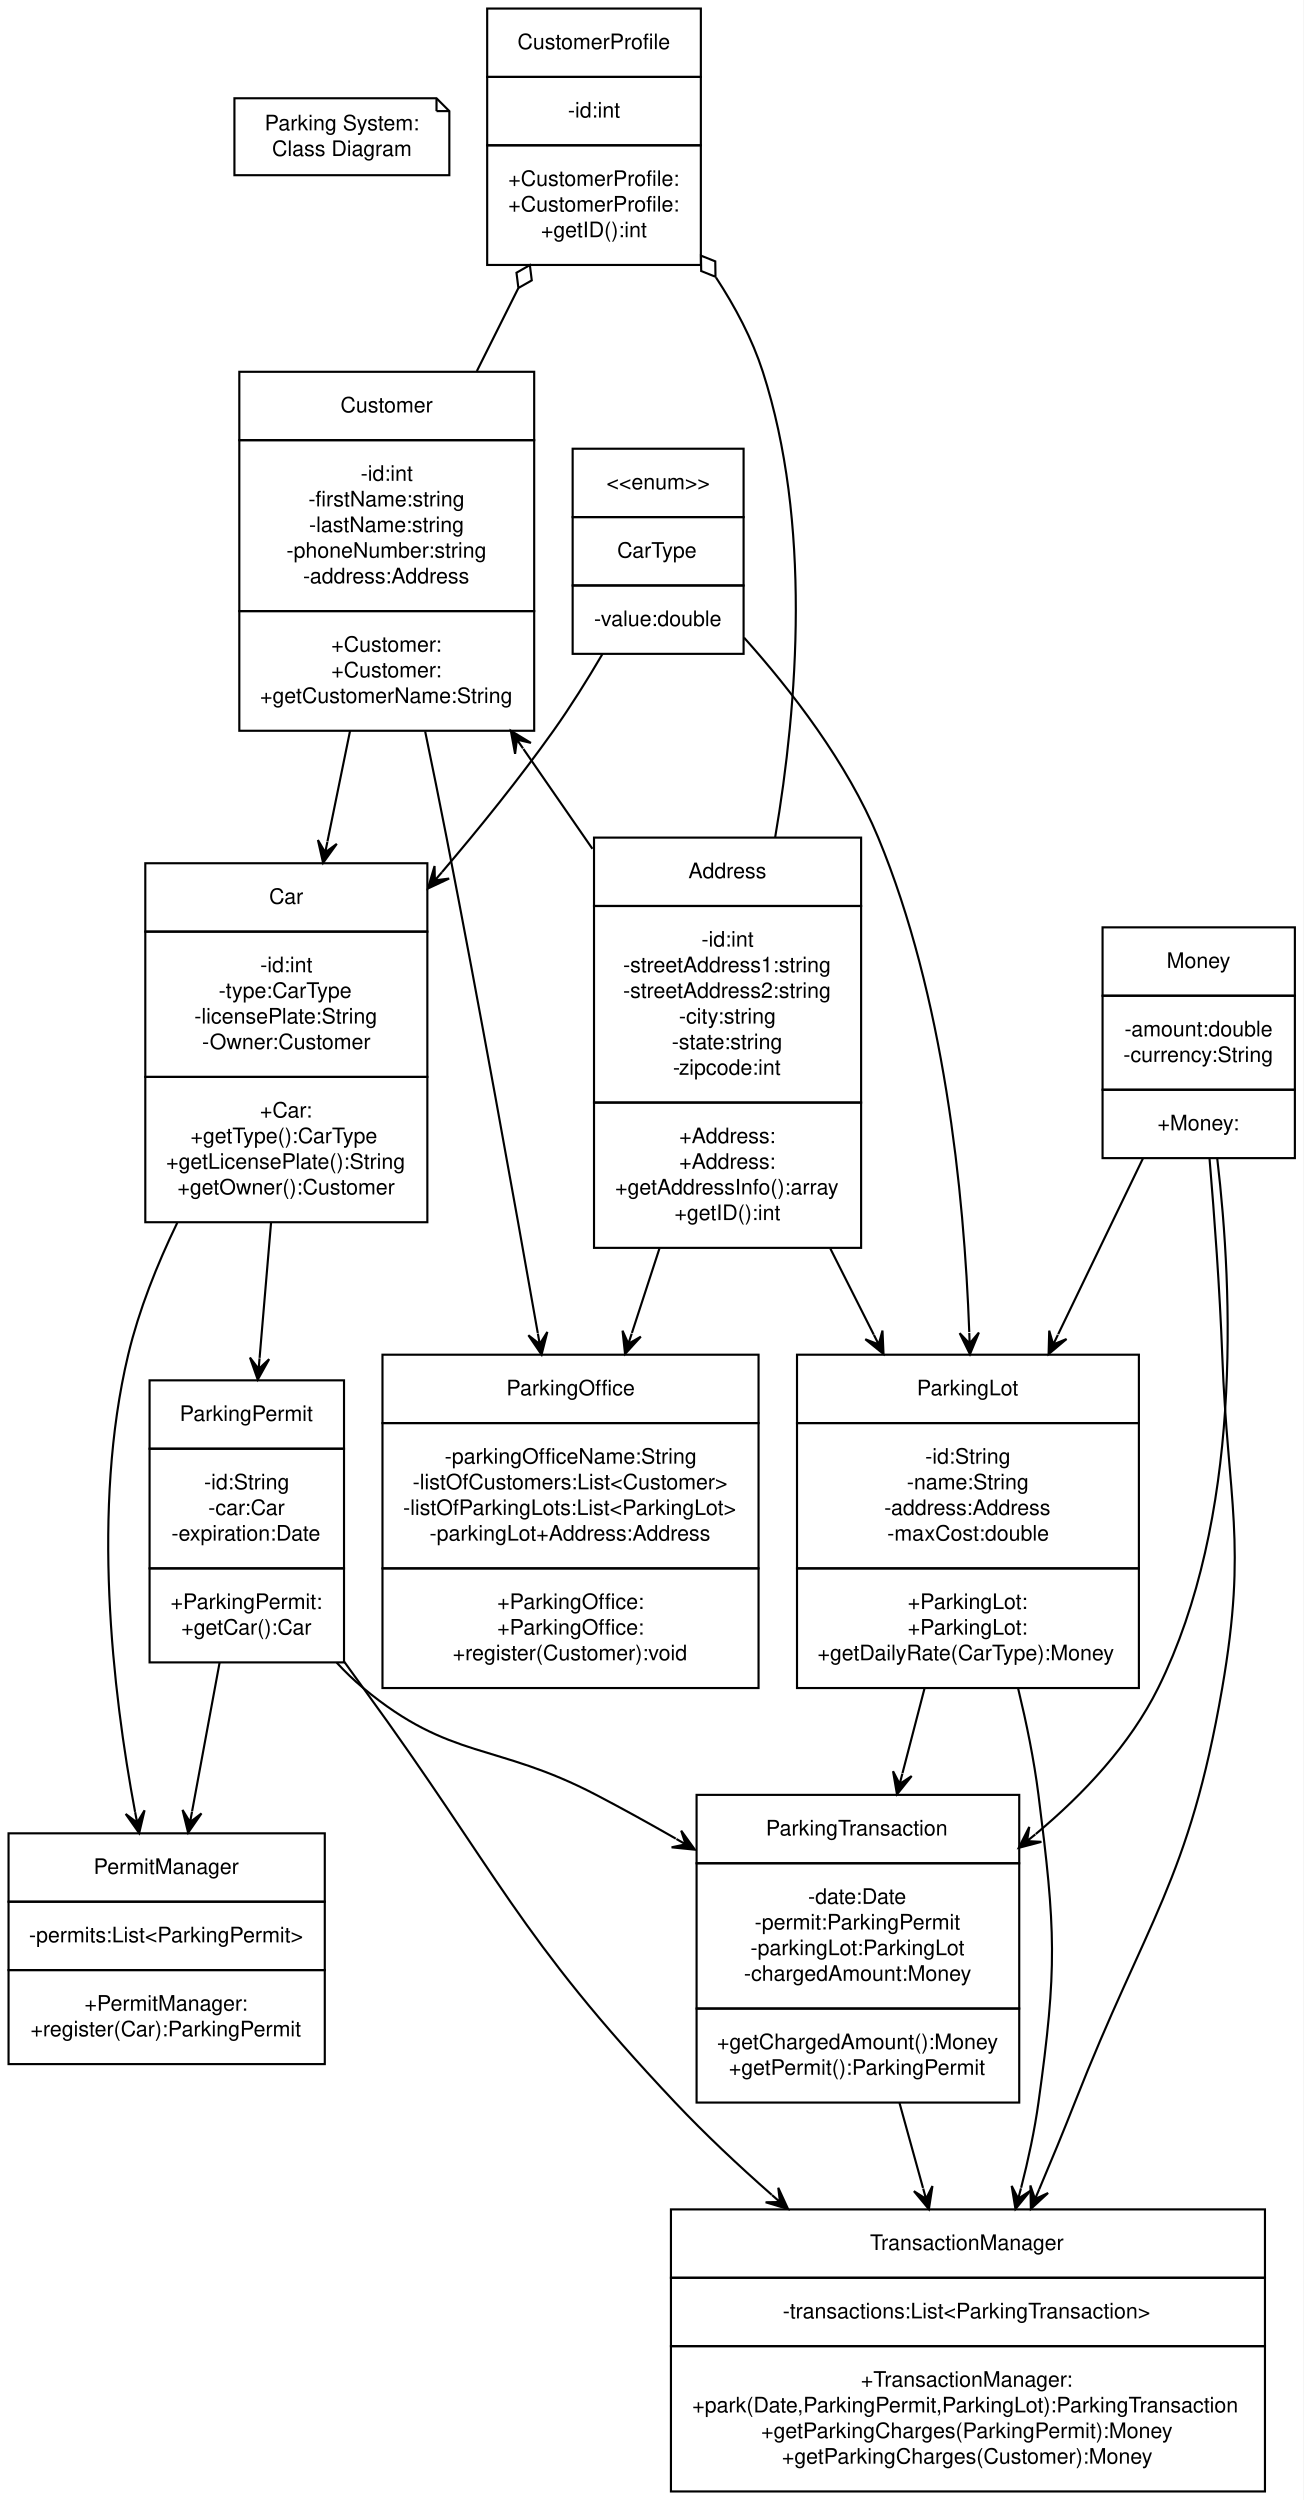
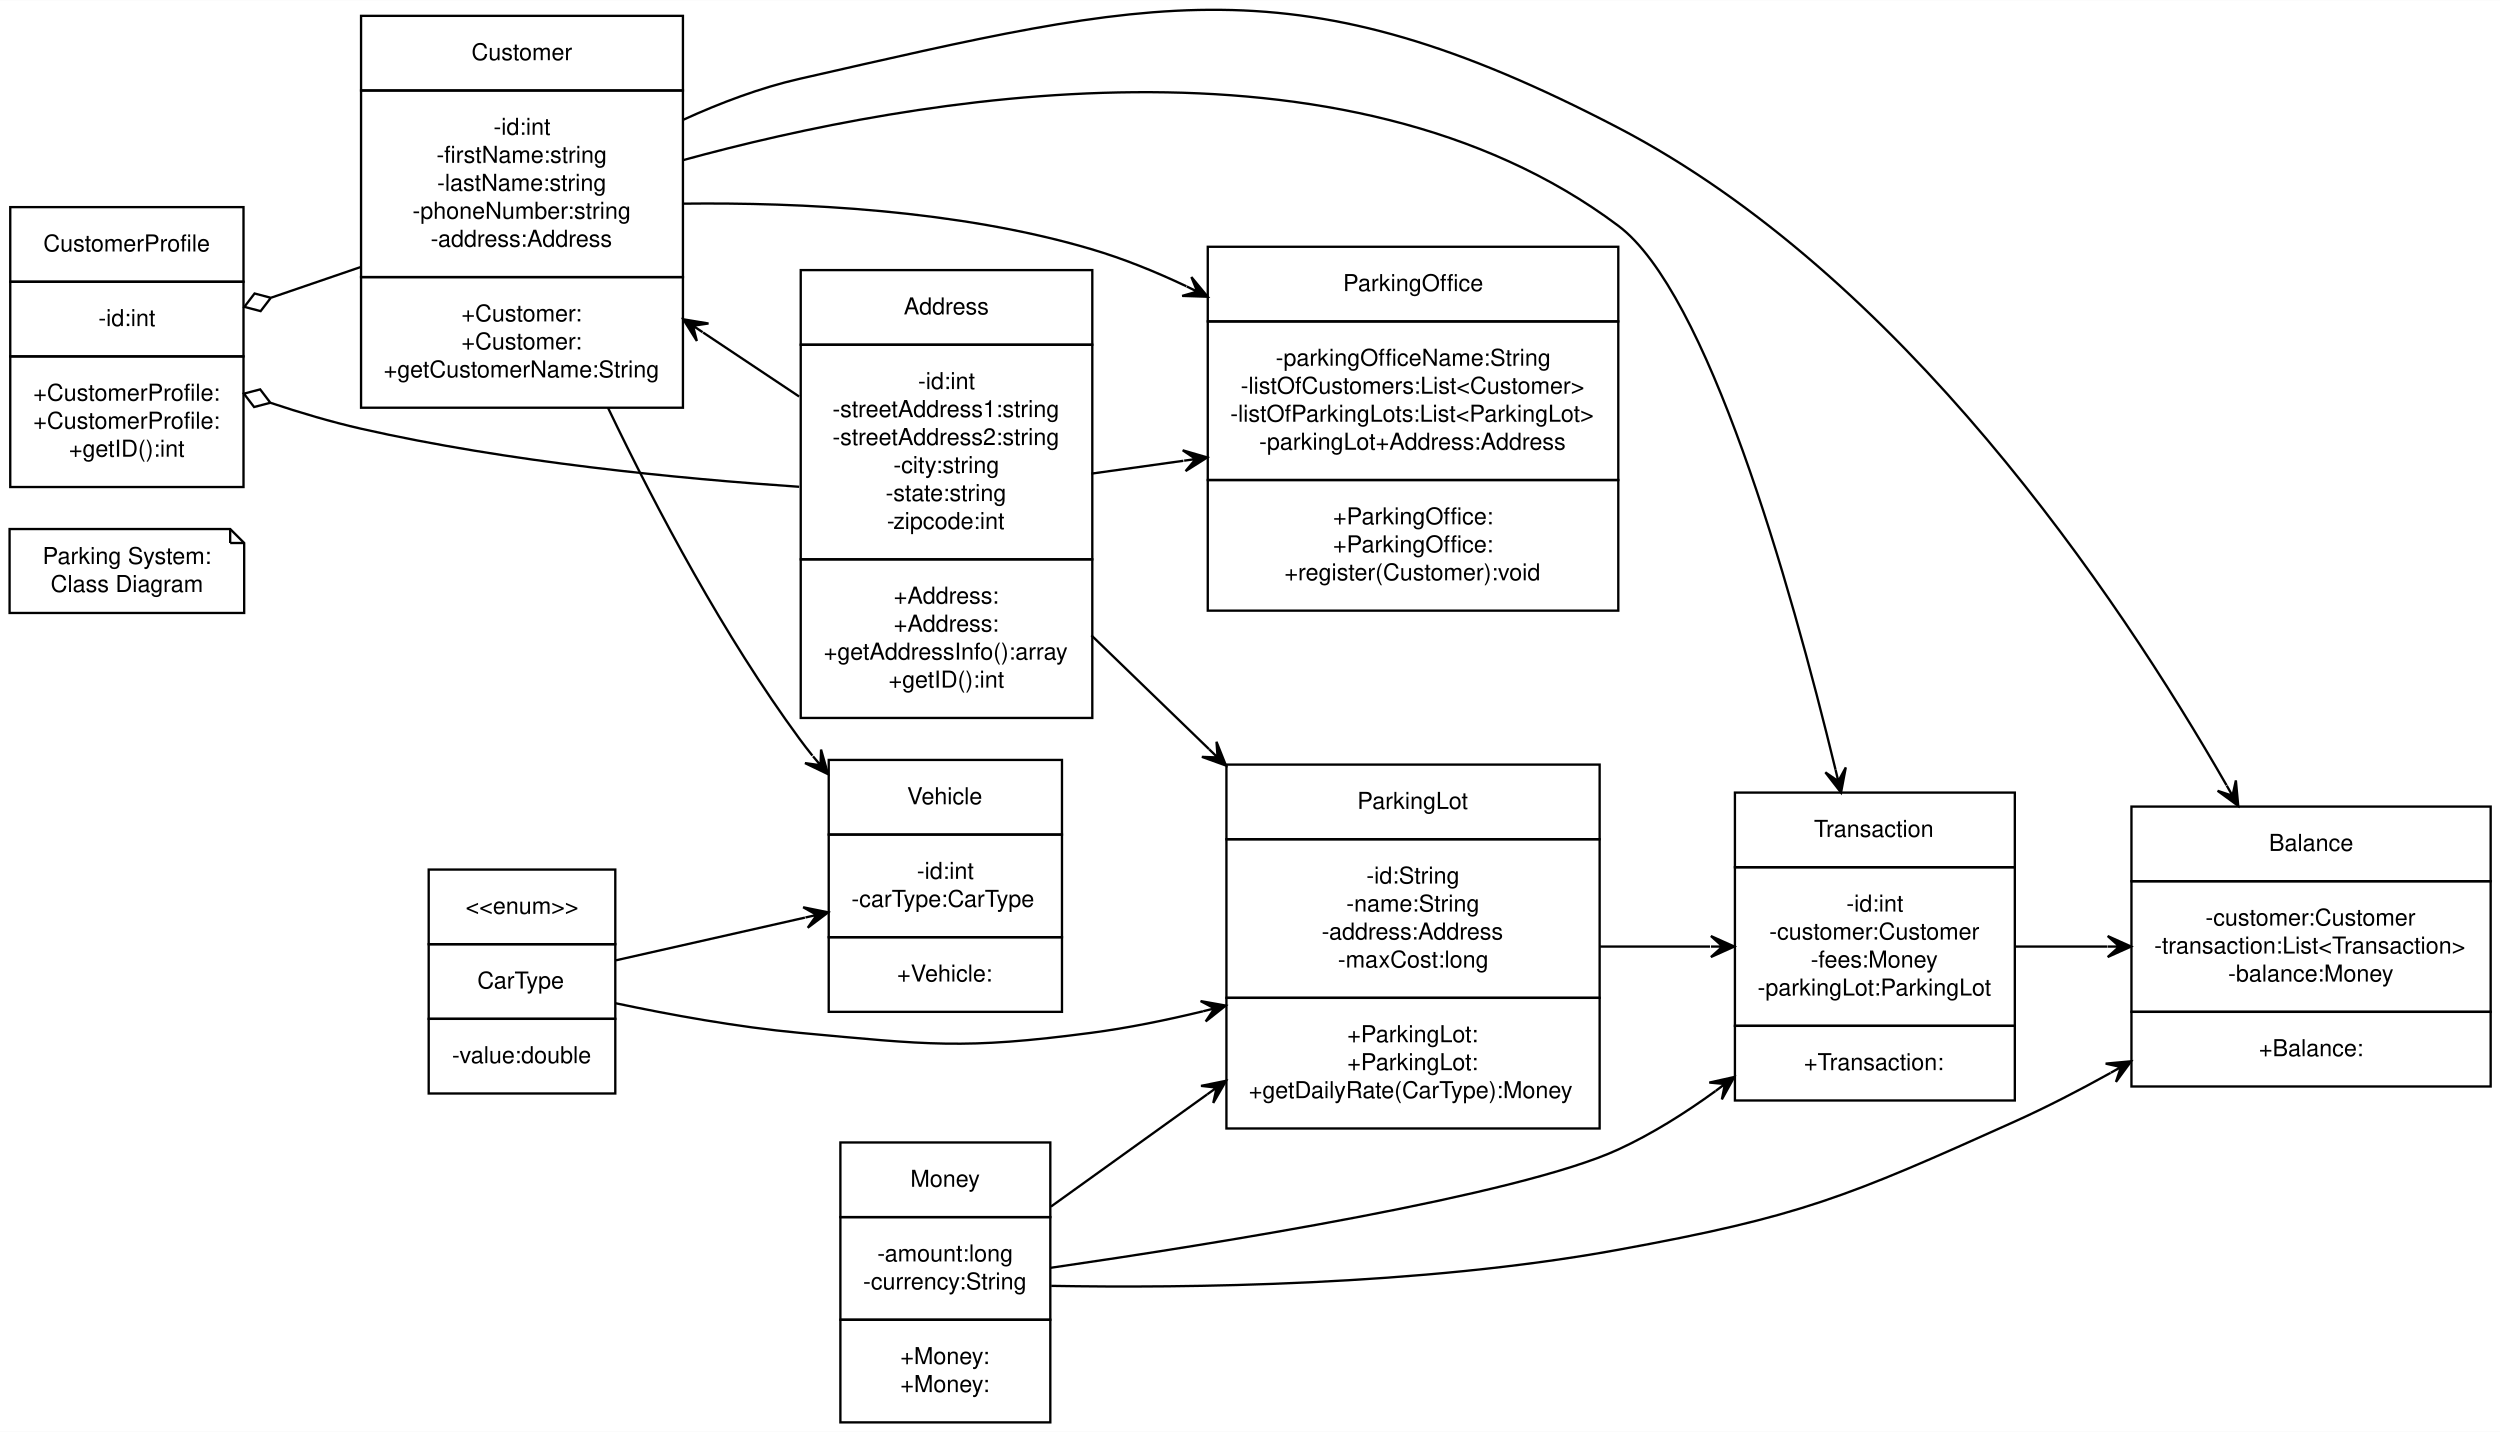
- <svg xmlns="http://www.w3.org/2000/svg" width="610pt" height="1170pt" viewBox="0.00 0.00 610.00 1170.00">
-   <g id="graph0" class="graph" transform="scale(1 1) rotate(0) translate(4 1166)">
-     <polygon fill="#ffffff" stroke="transparent" points="-4,4 -4,-1166 606,-1166 606,4 -4,4" />
+ <svg xmlns="http://www.w3.org/2000/svg" width="1072pt" height="614pt" viewBox="0.00 0.00 1071.79 613.71">
+   <g id="graph0" class="graph" transform="scale(1 1) rotate(0) translate(4 609.7106)">
+     <polygon fill="#ffffff" stroke="transparent" points="-4,4 -4,-609.711 1067.788,-609.711 1067.788,4 -4,4" />
    <g id="node1" class="node">
-       <polygon fill="none" stroke="#000000" points="200.288,-1120 105.712,-1120 105.712,-1084 206.288,-1084 206.288,-1114 200.288,-1120" />
-       <polyline fill="none" stroke="#000000" points="200.288,-1120 200.288,-1114 " />
-       <polyline fill="none" stroke="#000000" points="206.288,-1114 200.288,-1114 " />
-       <text text-anchor="middle" x="156" y="-1105" font-family="Helvetica,sans-Serif" font-size="10.00" fill="#000000">Parking System:</text>
-       <text text-anchor="middle" x="156" y="-1093" font-family="Helvetica,sans-Serif" font-size="10.00" fill="#000000">Class Diagram</text>
+       <polygon fill="none" stroke="#000000" points="94.682,-383 .106,-383 .106,-347 100.682,-347 100.682,-377 94.682,-383" />
+       <polyline fill="none" stroke="#000000" points="94.682,-383 94.682,-377 " />
+       <polyline fill="none" stroke="#000000" points="100.682,-377 94.682,-377 " />
+       <text text-anchor="middle" x="50.394" y="-368" font-family="Helvetica,sans-Serif" font-size="10.00" fill="#000000">Parking System:</text>
+       <text text-anchor="middle" x="50.394" y="-356" font-family="Helvetica,sans-Serif" font-size="10.00" fill="#000000">Class Diagram</text>
    </g>
    <g id="node2" class="node">
-       <polygon fill="none" stroke="#000000" points="224,-1130 224,-1162 324,-1162 324,-1130 224,-1130" />
-       <text text-anchor="start" x="238.167" y="-1143" font-family="Helvetica,sans-Serif" font-size="10.00" fill="#000000">CustomerProfile</text>
-       <polygon fill="none" stroke="#000000" points="224,-1098 224,-1130 324,-1130 324,-1098 224,-1098" />
-       <text text-anchor="start" x="261.779" y="-1111" font-family="Helvetica,sans-Serif" font-size="10.00" fill="#000000">-id:int</text>
-       <polygon fill="none" stroke="#000000" points="224,-1042 224,-1098 324,-1098 324,-1042 224,-1042" />
-       <text text-anchor="start" x="233.858" y="-1079" font-family="Helvetica,sans-Serif" font-size="10.00" fill="#000000">+CustomerProfile:</text>
-       <text text-anchor="start" x="233.858" y="-1067" font-family="Helvetica,sans-Serif" font-size="10.00" fill="#000000">+CustomerProfile:</text>
-       <text text-anchor="start" x="249.136" y="-1055" font-family="Helvetica,sans-Serif" font-size="10.00" fill="#000000">+getID():int</text>
+       <polygon fill="none" stroke="#000000" points=".394,-489 .394,-521 100.394,-521 100.394,-489 .394,-489" />
+       <text text-anchor="start" x="14.561" y="-502" font-family="Helvetica,sans-Serif" font-size="10.00" fill="#000000">CustomerProfile</text>
+       <polygon fill="none" stroke="#000000" points=".394,-457 .394,-489 100.394,-489 100.394,-457 .394,-457" />
+       <text text-anchor="start" x="38.172" y="-470" font-family="Helvetica,sans-Serif" font-size="10.00" fill="#000000">-id:int</text>
+       <polygon fill="none" stroke="#000000" points=".394,-401 .394,-457 100.394,-457 100.394,-401 .394,-401" />
+       <text text-anchor="start" x="10.252" y="-438" font-family="Helvetica,sans-Serif" font-size="10.00" fill="#000000">+CustomerProfile:</text>
+       <text text-anchor="start" x="10.252" y="-426" font-family="Helvetica,sans-Serif" font-size="10.00" fill="#000000">+CustomerProfile:</text>
+       <text text-anchor="start" x="25.53" y="-414" font-family="Helvetica,sans-Serif" font-size="10.00" fill="#000000">+getID():int</text>
    </g>
    <g id="node3" class="node">
-       <polygon fill="none" stroke="#000000" points="108,-960 108,-992 246,-992 246,-960 108,-960" />
-       <text text-anchor="start" x="155.333" y="-973" font-family="Helvetica,sans-Serif" font-size="10.00" fill="#000000">Customer</text>
-       <polygon fill="none" stroke="#000000" points="108,-880 108,-960 246,-960 246,-880 108,-880" />
-       <text text-anchor="start" x="164.779" y="-941" font-family="Helvetica,sans-Serif" font-size="10.00" fill="#000000">-id:int</text>
-       <text text-anchor="start" x="140.338" y="-929" font-family="Helvetica,sans-Serif" font-size="10.00" fill="#000000">-firstName:string</text>
-       <text text-anchor="start" x="140.612" y="-917" font-family="Helvetica,sans-Serif" font-size="10.00" fill="#000000">-lastName:string</text>
-       <text text-anchor="start" x="130.049" y="-905" font-family="Helvetica,sans-Serif" font-size="10.00" fill="#000000">-phoneNumber:string</text>
-       <text text-anchor="start" x="137.826" y="-893" font-family="Helvetica,sans-Serif" font-size="10.00" fill="#000000">-address:Address</text>
-       <polygon fill="none" stroke="#000000" points="108,-824 108,-880 246,-880 246,-824 108,-824" />
-       <text text-anchor="start" x="151.024" y="-861" font-family="Helvetica,sans-Serif" font-size="10.00" fill="#000000">+Customer:</text>
-       <text text-anchor="start" x="151.024" y="-849" font-family="Helvetica,sans-Serif" font-size="10.00" fill="#000000">+Customer:</text>
-       <text text-anchor="start" x="117.686" y="-837" font-family="Helvetica,sans-Serif" font-size="10.00" fill="#000000">+getCustomerName:String</text>
+       <polygon fill="none" stroke="#000000" points="150.788,-571 150.788,-603 288.788,-603 288.788,-571 150.788,-571" />
+       <text text-anchor="start" x="198.121" y="-584" font-family="Helvetica,sans-Serif" font-size="10.00" fill="#000000">Customer</text>
+       <polygon fill="none" stroke="#000000" points="150.788,-491 150.788,-571 288.788,-571 288.788,-491 150.788,-491" />
+       <text text-anchor="start" x="207.566" y="-552" font-family="Helvetica,sans-Serif" font-size="10.00" fill="#000000">-id:int</text>
+       <text text-anchor="start" x="183.125" y="-540" font-family="Helvetica,sans-Serif" font-size="10.00" fill="#000000">-firstName:string</text>
+       <text text-anchor="start" x="183.4" y="-528" font-family="Helvetica,sans-Serif" font-size="10.00" fill="#000000">-lastName:string</text>
+       <text text-anchor="start" x="172.837" y="-516" font-family="Helvetica,sans-Serif" font-size="10.00" fill="#000000">-phoneNumber:string</text>
+       <text text-anchor="start" x="180.614" y="-504" font-family="Helvetica,sans-Serif" font-size="10.00" fill="#000000">-address:Address</text>
+       <polygon fill="none" stroke="#000000" points="150.788,-435 150.788,-491 288.788,-491 288.788,-435 150.788,-435" />
+       <text text-anchor="start" x="193.812" y="-472" font-family="Helvetica,sans-Serif" font-size="10.00" fill="#000000">+Customer:</text>
+       <text text-anchor="start" x="193.812" y="-460" font-family="Helvetica,sans-Serif" font-size="10.00" fill="#000000">+Customer:</text>
+       <text text-anchor="start" x="160.474" y="-448" font-family="Helvetica,sans-Serif" font-size="10.00" fill="#000000">+getCustomerName:String</text>
    </g>
    <g id="edge1" class="edge">
-       <path fill="none" stroke="#000000" d="M238.536,-1031.071C232.242,-1018.484 225.632,-1005.265 219.175,-992.35" />
-       <polygon fill="none" stroke="#000000" points="238.606,-1031.213 244.867,-1034.79 243.973,-1041.946 237.712,-1038.368 238.606,-1031.213" />
+       <path fill="none" stroke="#000000" d="M112.388,-482.226C124.78,-486.469 137.872,-490.952 150.492,-495.273" />
+       <polygon fill="none" stroke="#000000" points="112.112,-482.132 105.14,-483.973 100.759,-478.245 107.731,-476.404 112.112,-482.132" />
    </g>
    <g id="node4" class="node">
-       <polygon fill="none" stroke="#000000" points="274,-742 274,-774 399,-774 399,-742 274,-742" />
-       <text text-anchor="start" x="318.163" y="-755" font-family="Helvetica,sans-Serif" font-size="10.00" fill="#000000">Address</text>
-       <polygon fill="none" stroke="#000000" points="274,-650 274,-742 399,-742 399,-650 274,-650" />
-       <text text-anchor="start" x="324.279" y="-723" font-family="Helvetica,sans-Serif" font-size="10.00" fill="#000000">-id:int</text>
-       <text text-anchor="start" x="287.604" y="-711" font-family="Helvetica,sans-Serif" font-size="10.00" fill="#000000">-streetAddress1:string</text>
-       <text text-anchor="start" x="287.604" y="-699" font-family="Helvetica,sans-Serif" font-size="10.00" fill="#000000">-streetAddress2:string</text>
-       <text text-anchor="start" x="313.724" y="-687" font-family="Helvetica,sans-Serif" font-size="10.00" fill="#000000">-city:string</text>
-       <text text-anchor="start" x="310.385" y="-675" font-family="Helvetica,sans-Serif" font-size="10.00" fill="#000000">-state:string</text>
-       <text text-anchor="start" x="310.94" y="-663" font-family="Helvetica,sans-Serif" font-size="10.00" fill="#000000">-zipcode:int</text>
-       <polygon fill="none" stroke="#000000" points="274,-582 274,-650 399,-650 399,-582 274,-582" />
-       <text text-anchor="start" x="313.853" y="-631" font-family="Helvetica,sans-Serif" font-size="10.00" fill="#000000">+Address:</text>
-       <text text-anchor="start" x="313.853" y="-619" font-family="Helvetica,sans-Serif" font-size="10.00" fill="#000000">+Address:</text>
-       <text text-anchor="start" x="283.85" y="-607" font-family="Helvetica,sans-Serif" font-size="10.00" fill="#000000">+getAddressInfo():array</text>
-       <text text-anchor="start" x="311.636" y="-595" font-family="Helvetica,sans-Serif" font-size="10.00" fill="#000000">+getID():int</text>
+       <polygon fill="none" stroke="#000000" points="339.288,-462 339.288,-494 464.288,-494 464.288,-462 339.288,-462" />
+       <text text-anchor="start" x="383.45" y="-475" font-family="Helvetica,sans-Serif" font-size="10.00" fill="#000000">Address</text>
+       <polygon fill="none" stroke="#000000" points="339.288,-370 339.288,-462 464.288,-462 464.288,-370 339.288,-370" />
+       <text text-anchor="start" x="389.567" y="-443" font-family="Helvetica,sans-Serif" font-size="10.00" fill="#000000">-id:int</text>
+       <text text-anchor="start" x="352.892" y="-431" font-family="Helvetica,sans-Serif" font-size="10.00" fill="#000000">-streetAddress1:string</text>
+       <text text-anchor="start" x="352.892" y="-419" font-family="Helvetica,sans-Serif" font-size="10.00" fill="#000000">-streetAddress2:string</text>
+       <text text-anchor="start" x="379.012" y="-407" font-family="Helvetica,sans-Serif" font-size="10.00" fill="#000000">-city:string</text>
+       <text text-anchor="start" x="375.673" y="-395" font-family="Helvetica,sans-Serif" font-size="10.00" fill="#000000">-state:string</text>
+       <text text-anchor="start" x="376.228" y="-383" font-family="Helvetica,sans-Serif" font-size="10.00" fill="#000000">-zipcode:int</text>
+       <polygon fill="none" stroke="#000000" points="339.288,-302 339.288,-370 464.288,-370 464.288,-302 339.288,-302" />
+       <text text-anchor="start" x="379.142" y="-351" font-family="Helvetica,sans-Serif" font-size="10.00" fill="#000000">+Address:</text>
+       <text text-anchor="start" x="379.142" y="-339" font-family="Helvetica,sans-Serif" font-size="10.00" fill="#000000">+Address:</text>
+       <text text-anchor="start" x="349.138" y="-327" font-family="Helvetica,sans-Serif" font-size="10.00" fill="#000000">+getAddressInfo():array</text>
+       <text text-anchor="start" x="376.924" y="-315" font-family="Helvetica,sans-Serif" font-size="10.00" fill="#000000">+getID():int</text>
    </g>
    <g id="edge2" class="edge">
-       <path fill="none" stroke="#000000" d="M331.104,-1036.104C340.108,-1022.347 348.063,-1007.338 353,-992 375.708,-921.454 369.553,-837.431 358.76,-774.062" />
-       <polygon fill="none" stroke="#000000" points="330.847,-1036.477 330.743,-1043.688 324.047,-1046.365 324.152,-1039.154 330.847,-1036.477" />
+       <path fill="none" stroke="#000000" d="M111.979,-437.099C124.663,-432.868 138.041,-428.896 150.788,-426 213.838,-411.677 287.551,-404.56 338.617,-401.102" />
+       <polygon fill="none" stroke="#000000" points="111.909,-437.124 107.54,-442.861 100.564,-441.035 104.933,-435.298 111.909,-437.124" />
    </g>
    <g id="edge3" class="edge">
-       <path fill="none" stroke="#000000" d="M240.949,-815.495C251.6,-800.089 262.637,-784.122 273.257,-768.76" />
-       <polygon fill="#000000" stroke="#000000" points="235.078,-823.988 237.062,-813.204 237.921,-819.875 240.764,-815.763 240.764,-815.763 240.764,-815.763 237.921,-819.875 244.466,-818.322 235.078,-823.988 235.078,-823.988" />
+       <path fill="none" stroke="#000000" d="M297.419,-467.246C311.168,-458.08 325.327,-448.64 338.599,-439.793" />
+       <polygon fill="#000000" stroke="#000000" points="288.923,-472.91 294.748,-463.619 293.083,-470.136 297.244,-467.363 297.244,-467.363 297.244,-467.363 293.083,-470.136 299.74,-471.107 288.923,-472.91 288.923,-472.91" />
    </g>
    <g id="node5" class="node">
-       <polygon fill="none" stroke="#000000" points="64,-730 64,-762 196,-762 196,-730 64,-730" />
-       <text text-anchor="start" x="121.947" y="-743" font-family="Helvetica,sans-Serif" font-size="10.00" fill="#000000">Car</text>
-       <polygon fill="none" stroke="#000000" points="64,-662 64,-730 196,-730 196,-662 64,-662" />
-       <text text-anchor="start" x="117.778" y="-711" font-family="Helvetica,sans-Serif" font-size="10.00" fill="#000000">-id:int</text>
-       <text text-anchor="start" x="98.331" y="-699" font-family="Helvetica,sans-Serif" font-size="10.00" fill="#000000">-type:CarType</text>
-       <text text-anchor="start" x="86.939" y="-687" font-family="Helvetica,sans-Serif" font-size="10.00" fill="#000000">-licensePlate:String</text>
-       <text text-anchor="start" x="90.557" y="-675" font-family="Helvetica,sans-Serif" font-size="10.00" fill="#000000">-Owner:Customer</text>
-       <polygon fill="none" stroke="#000000" points="64,-594 64,-662 196,-662 196,-594 64,-594" />
-       <text text-anchor="start" x="117.638" y="-643" font-family="Helvetica,sans-Serif" font-size="10.00" fill="#000000">+Car:</text>
-       <text text-anchor="start" x="85.133" y="-631" font-family="Helvetica,sans-Serif" font-size="10.00" fill="#000000">+getType():CarType</text>
-       <text text-anchor="start" x="73.737" y="-619" font-family="Helvetica,sans-Serif" font-size="10.00" fill="#000000">+getLicensePlate():String</text>
-       <text text-anchor="start" x="79.025" y="-607" font-family="Helvetica,sans-Serif" font-size="10.00" fill="#000000">+getOwner():Customer</text>
+       <polygon fill="none" stroke="#000000" points="351.288,-252 351.288,-284 451.288,-284 451.288,-252 351.288,-252" />
+       <text text-anchor="start" x="384.896" y="-265" font-family="Helvetica,sans-Serif" font-size="10.00" fill="#000000">Vehicle</text>
+       <polygon fill="none" stroke="#000000" points="351.288,-208 351.288,-252 451.288,-252 451.288,-208 351.288,-208" />
+       <text text-anchor="start" x="389.067" y="-233" font-family="Helvetica,sans-Serif" font-size="10.00" fill="#000000">-id:int</text>
+       <text text-anchor="start" x="361.01" y="-221" font-family="Helvetica,sans-Serif" font-size="10.00" fill="#000000">-carType:CarType</text>
+       <polygon fill="none" stroke="#000000" points="351.288,-176 351.288,-208 451.288,-208 451.288,-176 351.288,-176" />
+       <text text-anchor="start" x="380.587" y="-189" font-family="Helvetica,sans-Serif" font-size="10.00" fill="#000000">+Vehicle:</text>
    </g>
    <g id="edge4" class="edge">
-       <path fill="none" stroke="#000000" d="M159.832,-823.988C156.391,-807.147 152.754,-789.347 149.247,-772.187" />
-       <polygon fill="#000000" stroke="#000000" points="147.2,-762.169 153.611,-771.065 148.201,-767.068 149.202,-771.966 149.202,-771.966 149.202,-771.966 148.201,-767.068 144.793,-772.867 147.2,-762.169 147.2,-762.169" />
+       <path fill="none" stroke="#000000" d="M256.645,-434.989C277.79,-390.863 306.521,-336.974 338.788,-293 340.54,-290.613 342.381,-288.229 344.288,-285.861" />
+       <polygon fill="#000000" stroke="#000000" points="350.991,-277.893 347.997,-288.442 347.772,-281.719 344.553,-285.545 344.553,-285.545 344.553,-285.545 347.772,-281.719 341.11,-282.648 350.991,-277.893 350.991,-277.893" />
    </g>
    <g id="node6" class="node">
-       <polygon fill="none" stroke="#000000" points="175,-500 175,-532 351,-532 351,-500 175,-500" />
-       <text text-anchor="start" x="232.995" y="-513" font-family="Helvetica,sans-Serif" font-size="10.00" fill="#000000">ParkingOffice</text>
-       <polygon fill="none" stroke="#000000" points="175,-432 175,-500 351,-500 351,-432 175,-432" />
-       <text text-anchor="start" x="204.107" y="-481" font-family="Helvetica,sans-Serif" font-size="10.00" fill="#000000">-parkingOfficeName:String</text>
-       <text text-anchor="start" x="189.108" y="-469" font-family="Helvetica,sans-Serif" font-size="10.00" fill="#000000">-listOfCustomers:List&lt;Customer&gt;</text>
-       <text text-anchor="start" x="184.65" y="-457" font-family="Helvetica,sans-Serif" font-size="10.00" fill="#000000">-listOfParkingLots:List&lt;ParkingLot&gt;</text>
-       <text text-anchor="start" x="197.011" y="-445" font-family="Helvetica,sans-Serif" font-size="10.00" fill="#000000">-parkingLot+Address:Address</text>
-       <polygon fill="none" stroke="#000000" points="175,-376 175,-432 351,-432 351,-376 175,-376" />
-       <text text-anchor="start" x="228.686" y="-413" font-family="Helvetica,sans-Serif" font-size="10.00" fill="#000000">+ParkingOffice:</text>
-       <text text-anchor="start" x="228.686" y="-401" font-family="Helvetica,sans-Serif" font-size="10.00" fill="#000000">+ParkingOffice:</text>
-       <text text-anchor="start" x="207.861" y="-389" font-family="Helvetica,sans-Serif" font-size="10.00" fill="#000000">+register(Customer):void</text>
+       <polygon fill="none" stroke="#000000" points="739.788,-238 739.788,-270 859.788,-270 859.788,-238 739.788,-238" />
+       <text text-anchor="start" x="773.673" y="-251" font-family="Helvetica,sans-Serif" font-size="10.00" fill="#000000">Transaction</text>
+       <polygon fill="none" stroke="#000000" points="739.788,-170 739.788,-238 859.788,-238 859.788,-170 739.788,-170" />
+       <text text-anchor="start" x="787.567" y="-219" font-family="Helvetica,sans-Serif" font-size="10.00" fill="#000000">-id:int</text>
+       <text text-anchor="start" x="754.51" y="-207" font-family="Helvetica,sans-Serif" font-size="10.00" fill="#000000">-customer:Customer</text>
+       <text text-anchor="start" x="772.283" y="-195" font-family="Helvetica,sans-Serif" font-size="10.00" fill="#000000">-fees:Money</text>
+       <text text-anchor="start" x="749.498" y="-183" font-family="Helvetica,sans-Serif" font-size="10.00" fill="#000000">-parkingLot:ParkingLot</text>
+       <polygon fill="none" stroke="#000000" points="739.788,-138 739.788,-170 859.788,-170 859.788,-138 739.788,-138" />
+       <text text-anchor="start" x="769.364" y="-151" font-family="Helvetica,sans-Serif" font-size="10.00" fill="#000000">+Transaction:</text>
+     </g>
+     <g id="edge13" class="edge">
+       <path fill="none" stroke="#000000" d="M288.798,-541.132C388.149,-568.36 572.409,-600.966 689.788,-513 727.828,-484.492 763.039,-361.732 782.93,-279.789" />
+       <polygon fill="#000000" stroke="#000000" points="785.279,-270.007 787.319,-280.782 784.111,-274.869 782.944,-279.731 782.944,-279.731 782.944,-279.731 784.111,-274.869 778.568,-278.68 785.279,-270.007 785.279,-270.007" />
+     </g>
+     <g id="node7" class="node">
+       <polygon fill="none" stroke="#000000" points="909.788,-232 909.788,-264 1063.788,-264 1063.788,-232 909.788,-232" />
+       <text text-anchor="start" x="968.726" y="-245" font-family="Helvetica,sans-Serif" font-size="10.00" fill="#000000">Balance</text>
+       <polygon fill="none" stroke="#000000" points="909.788,-176 909.788,-232 1063.788,-232 1063.788,-176 909.788,-176" />
+       <text text-anchor="start" x="941.51" y="-213" font-family="Helvetica,sans-Serif" font-size="10.00" fill="#000000">-customer:Customer</text>
+       <text text-anchor="start" x="919.551" y="-201" font-family="Helvetica,sans-Serif" font-size="10.00" fill="#000000">-transaction:List&lt;Transaction&gt;</text>
+       <text text-anchor="start" x="951.224" y="-189" font-family="Helvetica,sans-Serif" font-size="10.00" fill="#000000">-balance:Money</text>
+       <polygon fill="none" stroke="#000000" points="909.788,-144 909.788,-176 1063.788,-176 1063.788,-144 909.788,-144" />
+       <text text-anchor="start" x="964.417" y="-157" font-family="Helvetica,sans-Serif" font-size="10.00" fill="#000000">+Balance:</text>
+     </g>
+     <g id="edge16" class="edge">
+       <path fill="none" stroke="#000000" d="M289.006,-558.483C304.883,-565.726 322.034,-572.194 338.788,-576 491.185,-610.615 551.212,-627.249 689.788,-555 811.01,-491.798 902.96,-356.072 950.552,-273.142" />
+       <polygon fill="#000000" stroke="#000000" points="955.576,-264.293 954.552,-275.211 953.107,-268.641 950.638,-272.989 950.638,-272.989 950.638,-272.989 953.107,-268.641 946.725,-270.767 955.576,-264.293 955.576,-264.293" />
+     </g>
+     <g id="node8" class="node">
+       <polygon fill="none" stroke="#000000" points="513.788,-472 513.788,-504 689.788,-504 689.788,-472 513.788,-472" />
+       <text text-anchor="start" x="571.784" y="-485" font-family="Helvetica,sans-Serif" font-size="10.00" fill="#000000">ParkingOffice</text>
+       <polygon fill="none" stroke="#000000" points="513.788,-404 513.788,-472 689.788,-472 689.788,-404 513.788,-404" />
+       <text text-anchor="start" x="542.894" y="-453" font-family="Helvetica,sans-Serif" font-size="10.00" fill="#000000">-parkingOfficeName:String</text>
+       <text text-anchor="start" x="527.896" y="-441" font-family="Helvetica,sans-Serif" font-size="10.00" fill="#000000">-listOfCustomers:List&lt;Customer&gt;</text>
+       <text text-anchor="start" x="523.438" y="-429" font-family="Helvetica,sans-Serif" font-size="10.00" fill="#000000">-listOfParkingLots:List&lt;ParkingLot&gt;</text>
+       <text text-anchor="start" x="535.799" y="-417" font-family="Helvetica,sans-Serif" font-size="10.00" fill="#000000">-parkingLot+Address:Address</text>
+       <polygon fill="none" stroke="#000000" points="513.788,-348 513.788,-404 689.788,-404 689.788,-348 513.788,-348" />
+       <text text-anchor="start" x="567.475" y="-385" font-family="Helvetica,sans-Serif" font-size="10.00" fill="#000000">+ParkingOffice:</text>
+       <text text-anchor="start" x="567.475" y="-373" font-family="Helvetica,sans-Serif" font-size="10.00" fill="#000000">+ParkingOffice:</text>
+       <text text-anchor="start" x="546.649" y="-361" font-family="Helvetica,sans-Serif" font-size="10.00" fill="#000000">+register(Customer):void</text>
+     </g>
+     <g id="edge6" class="edge">
+       <path fill="none" stroke="#000000" d="M289.042,-522.486C338.676,-523.066 406.586,-519.896 463.788,-503 477.47,-498.959 491.288,-493.382 504.621,-487.061" />
+       <polygon fill="#000000" stroke="#000000" points="513.767,-482.575 506.77,-491.019 509.278,-484.777 504.789,-486.978 504.789,-486.978 504.789,-486.978 509.278,-484.777 502.807,-482.938 513.767,-482.575 513.767,-482.575" />
+     </g>
+     <g id="edge7" class="edge">
+       <path fill="none" stroke="#000000" d="M463.903,-406.744C476.447,-408.496 489.91,-410.376 503.331,-412.25" />
+       <polygon fill="#000000" stroke="#000000" points="513.569,-413.68 503.043,-416.754 508.618,-412.989 503.666,-412.297 503.666,-412.297 503.666,-412.297 508.618,-412.989 504.288,-407.84 513.569,-413.68 513.569,-413.68" />
+     </g>
+     <g id="node10" class="node">
+       <polygon fill="none" stroke="#000000" points="521.788,-250 521.788,-282 681.788,-282 681.788,-250 521.788,-250" />
+       <text text-anchor="start" x="577.893" y="-263" font-family="Helvetica,sans-Serif" font-size="10.00" fill="#000000">ParkingLot</text>
+       <polygon fill="none" stroke="#000000" points="521.788,-182 521.788,-250 681.788,-250 681.788,-182 521.788,-182" />
+       <text text-anchor="start" x="581.788" y="-231" font-family="Helvetica,sans-Serif" font-size="10.00" fill="#000000">-id:String</text>
+       <text text-anchor="start" x="573.174" y="-219" font-family="Helvetica,sans-Serif" font-size="10.00" fill="#000000">-name:String</text>
+       <text text-anchor="start" x="562.614" y="-207" font-family="Helvetica,sans-Serif" font-size="10.00" fill="#000000">-address:Address</text>
+       <text text-anchor="start" x="569.563" y="-195" font-family="Helvetica,sans-Serif" font-size="10.00" fill="#000000">-maxCost:long</text>
+       <polygon fill="none" stroke="#000000" points="521.788,-126 521.788,-182 681.788,-182 681.788,-126 521.788,-126" />
+       <text text-anchor="start" x="573.583" y="-163" font-family="Helvetica,sans-Serif" font-size="10.00" fill="#000000">+ParkingLot:</text>
+       <text text-anchor="start" x="573.583" y="-151" font-family="Helvetica,sans-Serif" font-size="10.00" fill="#000000">+ParkingLot:</text>
+       <text text-anchor="start" x="531.365" y="-139" font-family="Helvetica,sans-Serif" font-size="10.00" fill="#000000">+getDailyRate(CarType):Money</text>
+     </g>
+     <g id="edge9" class="edge">
+       <path fill="none" stroke="#000000" d="M463.903,-337.415C479.888,-321.948 497.367,-305.036 514.348,-288.606" />
+       <polygon fill="#000000" stroke="#000000" points="521.589,-281.599 517.531,-291.787 517.996,-285.076 514.402,-288.553 514.402,-288.553 514.402,-288.553 517.996,-285.076 511.273,-285.319 521.589,-281.599 521.589,-281.599" />
    </g>
    <g id="edge5" class="edge">
-       <path fill="none" stroke="#000000" d="M194.968,-823.721C198.379,-807.249 201.86,-790.095 205,-774 220.263,-695.754 236.333,-606.476 247.677,-542.137" />
-       <polygon fill="#000000" stroke="#000000" points="249.457,-532.03 252.155,-542.659 248.59,-536.955 247.723,-541.879 247.723,-541.879 247.723,-541.879 248.59,-536.955 243.291,-541.099 249.457,-532.03 249.457,-532.03" />
+       <path fill="none" stroke="#000000" d="M859.985,-204C872.577,-204 886.097,-204 899.447,-204" />
+       <polygon fill="#000000" stroke="#000000" points="909.606,-204 899.606,-208.5 904.606,-204 899.606,-204 899.606,-204 899.606,-204 904.606,-204 899.606,-199.5 909.606,-204 909.606,-204" />
    </g>
-     <g id="edge6" class="edge">
-       <path fill="none" stroke="#000000" d="M304.618,-581.704C300.337,-568.569 295.961,-555.141 291.731,-542.161" />
-       <polygon fill="#000000" stroke="#000000" points="288.529,-532.335 295.906,-540.448 290.078,-537.088 291.627,-541.842 291.627,-541.842 291.627,-541.842 290.078,-537.088 287.349,-543.237 288.529,-532.335 288.529,-532.335" />
+     <g id="node9" class="node">
+       <polygon fill="none" stroke="#000000" points="356.288,-88 356.288,-120 446.288,-120 446.288,-88 356.288,-88" />
+       <text text-anchor="start" x="386.285" y="-101" font-family="Helvetica,sans-Serif" font-size="10.00" fill="#000000">Money</text>
+       <polygon fill="none" stroke="#000000" points="356.288,-44 356.288,-88 446.288,-88 446.288,-44 356.288,-44" />
+       <text text-anchor="start" x="372.114" y="-69" font-family="Helvetica,sans-Serif" font-size="10.00" fill="#000000">-amount:long</text>
+       <text text-anchor="start" x="366.01" y="-57" font-family="Helvetica,sans-Serif" font-size="10.00" fill="#000000">-currency:String</text>
+       <polygon fill="none" stroke="#000000" points="356.288,0 356.288,-44 446.288,-44 446.288,0 356.288,0" />
+       <text text-anchor="start" x="381.976" y="-25" font-family="Helvetica,sans-Serif" font-size="10.00" fill="#000000">+Money:</text>
+       <text text-anchor="start" x="381.976" y="-13" font-family="Helvetica,sans-Serif" font-size="10.00" fill="#000000">+Money:</text>
    </g>
-     <g id="node8" class="node">
-       <polygon fill="none" stroke="#000000" points="369,-500 369,-532 529,-532 529,-500 369,-500" />
-       <text text-anchor="start" x="425.104" y="-513" font-family="Helvetica,sans-Serif" font-size="10.00" fill="#000000">ParkingLot</text>
-       <polygon fill="none" stroke="#000000" points="369,-432 369,-500 529,-500 529,-432 369,-432" />
-       <text text-anchor="start" x="429" y="-481" font-family="Helvetica,sans-Serif" font-size="10.00" fill="#000000">-id:String</text>
-       <text text-anchor="start" x="420.386" y="-469" font-family="Helvetica,sans-Serif" font-size="10.00" fill="#000000">-name:String</text>
-       <text text-anchor="start" x="409.826" y="-457" font-family="Helvetica,sans-Serif" font-size="10.00" fill="#000000">-address:Address</text>
-       <text text-anchor="start" x="411.216" y="-445" font-family="Helvetica,sans-Serif" font-size="10.00" fill="#000000">-maxCost:double</text>
-       <polygon fill="none" stroke="#000000" points="369,-376 369,-432 529,-432 529,-376 369,-376" />
-       <text text-anchor="start" x="420.796" y="-413" font-family="Helvetica,sans-Serif" font-size="10.00" fill="#000000">+ParkingLot:</text>
-       <text text-anchor="start" x="420.796" y="-401" font-family="Helvetica,sans-Serif" font-size="10.00" fill="#000000">+ParkingLot:</text>
-       <text text-anchor="start" x="378.577" y="-389" font-family="Helvetica,sans-Serif" font-size="10.00" fill="#000000">+getDailyRate(CarType):Money</text>
+     <g id="edge12" class="edge">
+       <path fill="none" stroke="#000000" d="M446.507,-66.281C516.402,-76.432 647.077,-97.302 689.788,-117 704.161,-123.629 718.328,-132.501 731.466,-142.05" />
+       <polygon fill="#000000" stroke="#000000" points="739.506,-148.069 728.804,-145.679 735.504,-145.073 731.501,-142.076 731.501,-142.076 731.501,-142.076 735.504,-145.073 734.198,-138.474 739.506,-148.069 739.506,-148.069" />
+     </g>
+     <g id="edge15" class="edge">
+       <path fill="none" stroke="#000000" d="M446.683,-58.526C503.874,-57.508 604.942,-58.5 689.788,-74 767.907,-88.271 787.381,-96.389 859.788,-129 873.386,-135.124 887.37,-142.344 900.861,-149.844" />
+       <polygon fill="#000000" stroke="#000000" points="909.646,-154.804 898.726,-153.806 905.293,-152.345 900.939,-149.887 900.939,-149.887 900.939,-149.887 905.293,-152.345 903.151,-145.969 909.646,-154.804 909.646,-154.804" />
    </g>
    <g id="edge8" class="edge">
-       <path fill="none" stroke="#000000" d="M384.578,-581.704C391.334,-568.312 398.243,-554.615 404.911,-541.398" />
-       <polygon fill="#000000" stroke="#000000" points="409.483,-532.335 408.997,-543.29 407.231,-536.799 404.979,-541.263 404.979,-541.263 404.979,-541.263 407.231,-536.799 400.961,-539.236 409.483,-532.335 409.483,-532.335" />
+       <path fill="none" stroke="#000000" d="M446.534,-92.496C466.371,-106.743 490.37,-123.979 513.505,-140.595" />
+       <polygon fill="#000000" stroke="#000000" points="521.645,-146.441 510.897,-144.262 517.583,-143.524 513.522,-140.607 513.522,-140.607 513.522,-140.607 517.583,-143.524 516.147,-136.952 521.645,-146.441 521.645,-146.441" />
+     </g>
+     <g id="edge14" class="edge">
+       <path fill="none" stroke="#000000" d="M682.037,-204C697.627,-204 713.862,-204 729.116,-204" />
+       <polygon fill="#000000" stroke="#000000" points="739.501,-204 729.501,-208.5 734.501,-204 729.501,-204 729.501,-204 729.501,-204 734.501,-204 729.501,-199.5 739.501,-204 739.501,-204" />
    </g>
    <g id="node11" class="node">
-       <polygon fill="none" stroke="#000000" points="66,-488 66,-520 157,-520 157,-488 66,-488" />
-       <text text-anchor="start" x="80.111" y="-501" font-family="Helvetica,sans-Serif" font-size="10.00" fill="#000000">ParkingPermit</text>
-       <polygon fill="none" stroke="#000000" points="66,-432 66,-488 157,-488 157,-432 66,-432" />
-       <text text-anchor="start" x="91.5" y="-469" font-family="Helvetica,sans-Serif" font-size="10.00" fill="#000000">-id:String</text>
-       <text text-anchor="start" x="93.448" y="-457" font-family="Helvetica,sans-Serif" font-size="10.00" fill="#000000">-car:Car</text>
-       <text text-anchor="start" x="76.218" y="-445" font-family="Helvetica,sans-Serif" font-size="10.00" fill="#000000">-expiration:Date</text>
-       <polygon fill="none" stroke="#000000" points="66,-388 66,-432 157,-432 157,-388 66,-388" />
-       <text text-anchor="start" x="75.802" y="-413" font-family="Helvetica,sans-Serif" font-size="10.00" fill="#000000">+ParkingPermit:</text>
-       <text text-anchor="start" x="80.806" y="-401" font-family="Helvetica,sans-Serif" font-size="10.00" fill="#000000">+getCar():Car</text>
-     </g>
-     <g id="edge13" class="edge">
-       <path fill="none" stroke="#000000" d="M122.871,-593.953C121.106,-573.138 119.223,-550.947 117.49,-530.513" />
-       <polygon fill="#000000" stroke="#000000" points="116.626,-520.322 121.955,-529.906 117.048,-525.304 117.471,-530.286 117.471,-530.286 117.471,-530.286 117.048,-525.304 112.987,-530.666 116.626,-520.322 116.626,-520.322" />
-     </g>
-     <g id="node12" class="node">
-       <polygon fill="none" stroke="#000000" points="0,-276 0,-308 148,-308 148,-276 0,-276" />
-       <text text-anchor="start" x="39.831" y="-289" font-family="Helvetica,sans-Serif" font-size="10.00" fill="#000000">PermitManager</text>
-       <polygon fill="none" stroke="#000000" points="0,-244 0,-276 148,-276 148,-244 0,-244" />
-       <text text-anchor="start" x="9.553" y="-257" font-family="Helvetica,sans-Serif" font-size="10.00" fill="#000000">-permits:List&lt;ParkingPermit&gt;</text>
-       <polygon fill="none" stroke="#000000" points="0,-200 0,-244 148,-244 148,-200 0,-200" />
-       <text text-anchor="start" x="35.523" y="-225" font-family="Helvetica,sans-Serif" font-size="10.00" fill="#000000">+PermitManager:</text>
-       <text text-anchor="start" x="10.253" y="-213" font-family="Helvetica,sans-Serif" font-size="10.00" fill="#000000">+register(Car):ParkingPermit</text>
-     </g>
-     <g id="edge15" class="edge">
-       <path fill="none" stroke="#000000" d="M78.95,-593.728C69.468,-574.125 60.986,-552.867 56,-532 38.822,-460.111 48.568,-374.981 59.214,-318.039" />
-       <polygon fill="#000000" stroke="#000000" points="61.136,-308.096 63.657,-318.768 60.187,-313.005 59.238,-317.914 59.238,-317.914 59.238,-317.914 60.187,-313.005 54.82,-317.06 61.136,-308.096 61.136,-308.096" />
-     </g>
-     <g id="node7" class="node">
-       <polygon fill="none" stroke="#000000" points="512,-700 512,-732 602,-732 602,-700 512,-700" />
-       <text text-anchor="start" x="541.997" y="-713" font-family="Helvetica,sans-Serif" font-size="10.00" fill="#000000">Money</text>
-       <polygon fill="none" stroke="#000000" points="512,-656 512,-700 602,-700 602,-656 512,-656" />
-       <text text-anchor="start" x="522.267" y="-681" font-family="Helvetica,sans-Serif" font-size="10.00" fill="#000000">-amount:double</text>
-       <text text-anchor="start" x="521.721" y="-669" font-family="Helvetica,sans-Serif" font-size="10.00" fill="#000000">-currency:String</text>
-       <polygon fill="none" stroke="#000000" points="512,-624 512,-656 602,-656 602,-624 512,-624" />
-       <text text-anchor="start" x="537.688" y="-637" font-family="Helvetica,sans-Serif" font-size="10.00" fill="#000000">+Money:</text>
-     </g>
-     <g id="edge7" class="edge">
-       <path fill="none" stroke="#000000" d="M530.856,-623.776C518.966,-599.114 504.594,-569.306 491.232,-541.593" />
-       <polygon fill="#000000" stroke="#000000" points="486.745,-532.285 495.141,-539.339 488.916,-536.789 491.088,-541.293 491.088,-541.293 491.088,-541.293 488.916,-536.789 487.034,-543.247 486.745,-532.285 486.745,-532.285" />
-     </g>
-     <g id="node10" class="node">
-       <polygon fill="none" stroke="#000000" points="322,-294 322,-326 473,-326 473,-294 322,-294" />
-       <text text-anchor="start" x="354.438" y="-307" font-family="Helvetica,sans-Serif" font-size="10.00" fill="#000000">ParkingTransaction</text>
-       <polygon fill="none" stroke="#000000" points="322,-226 322,-294 473,-294 473,-226 322,-226" />
-       <text text-anchor="start" x="374.16" y="-275" font-family="Helvetica,sans-Serif" font-size="10.00" fill="#000000">-date:Date</text>
-       <text text-anchor="start" x="349.17" y="-263" font-family="Helvetica,sans-Serif" font-size="10.00" fill="#000000">-permit:ParkingPermit</text>
-       <text text-anchor="start" x="347.21" y="-251" font-family="Helvetica,sans-Serif" font-size="10.00" fill="#000000">-parkingLot:ParkingLot</text>
-       <text text-anchor="start" x="344.154" y="-239" font-family="Helvetica,sans-Serif" font-size="10.00" fill="#000000">-chargedAmount:Money</text>
-       <polygon fill="none" stroke="#000000" points="322,-182 322,-226 473,-226 473,-182 322,-182" />
-       <text text-anchor="start" x="331.512" y="-207" font-family="Helvetica,sans-Serif" font-size="10.00" fill="#000000">+getChargedAmount():Money</text>
-       <text text-anchor="start" x="337.082" y="-195" font-family="Helvetica,sans-Serif" font-size="10.00" fill="#000000">+getPermit():ParkingPermit</text>
+       <polygon fill="none" stroke="#000000" points="179.788,-205 179.788,-237 259.788,-237 259.788,-205 179.788,-205" />
+       <text text-anchor="start" x="195.607" y="-218" font-family="Helvetica,sans-Serif" font-size="10.00" fill="#000000">&lt;&lt;enum&gt;&gt;</text>
+       <polygon fill="none" stroke="#000000" points="179.788,-173 179.788,-205 259.788,-205 259.788,-173 179.788,-173" />
+       <text text-anchor="start" x="200.621" y="-186" font-family="Helvetica,sans-Serif" font-size="10.00" fill="#000000">CarType</text>
+       <polygon fill="none" stroke="#000000" points="179.788,-141 179.788,-173 259.788,-173 259.788,-141 179.788,-141" />
+       <text text-anchor="start" x="189.779" y="-154" font-family="Helvetica,sans-Serif" font-size="10.00" fill="#000000">-value:double</text>
    </g>
    <g id="edge11" class="edge">
-       <path fill="none" stroke="#000000" d="M565.669,-623.79C573.117,-560.739 577.254,-455.194 538,-376 524.883,-349.537 503.205,-326.44 480.734,-307.671" />
-       <polygon fill="#000000" stroke="#000000" points="472.766,-301.214 483.369,-304.013 476.651,-304.362 480.536,-307.51 480.536,-307.51 480.536,-307.51 476.651,-304.362 477.702,-311.006 472.766,-301.214 472.766,-301.214" />
-     </g>
-     <g id="node13" class="node">
-       <polygon fill="none" stroke="#000000" points="310,-100 310,-132 588,-132 588,-100 310,-100" />
-       <text text-anchor="start" x="403.158" y="-113" font-family="Helvetica,sans-Serif" font-size="10.00" fill="#000000">TransactionManager</text>
-       <polygon fill="none" stroke="#000000" points="310,-68 310,-100 588,-100 588,-68 310,-68" />
-       <text text-anchor="start" x="362.315" y="-81" font-family="Helvetica,sans-Serif" font-size="10.00" fill="#000000">-transactions:List&lt;ParkingTransaction&gt;</text>
-       <polygon fill="none" stroke="#000000" points="310,0 310,-68 588,-68 588,0 310,0" />
-       <text text-anchor="start" x="398.849" y="-49" font-family="Helvetica,sans-Serif" font-size="10.00" fill="#000000">+TransactionManager:</text>
-       <text text-anchor="start" x="319.954" y="-37" font-family="Helvetica,sans-Serif" font-size="10.00" fill="#000000">+park(Date,ParkingPermit,ParkingLot):ParkingTransaction</text>
-       <text text-anchor="start" x="352.183" y="-25" font-family="Helvetica,sans-Serif" font-size="10.00" fill="#000000">+getParkingCharges(ParkingPermit):Money</text>
-       <text text-anchor="start" x="361.905" y="-13" font-family="Helvetica,sans-Serif" font-size="10.00" fill="#000000">+getParkingCharges(Customer):Money</text>
-     </g>
-     <g id="edge20" class="edge">
-       <path fill="none" stroke="#000000" d="M562.044,-623.973C564.365,-596.466 566.853,-562.481 568,-532 570.606,-462.716 579.789,-444.324 568,-376 552.44,-285.819 532.463,-267.176 499,-182 493.82,-168.816 488.071,-154.899 482.37,-141.46" />
-       <polygon fill="#000000" stroke="#000000" points="478.438,-132.247 486.502,-139.678 480.401,-136.846 482.363,-141.444 482.363,-141.444 482.363,-141.444 480.401,-136.846 478.224,-143.211 478.438,-132.247 478.438,-132.247" />
-     </g>
-     <g id="edge12" class="edge">
-       <path fill="none" stroke="#000000" d="M428.672,-375.815C425.29,-362.807 421.773,-349.281 418.366,-336.177" />
-       <polygon fill="#000000" stroke="#000000" points="415.786,-326.254 422.658,-334.8 417.044,-331.093 418.302,-335.932 418.302,-335.932 418.302,-335.932 417.044,-331.093 413.947,-337.064 415.786,-326.254 415.786,-326.254" />
-     </g>
-     <g id="edge19" class="edge">
-       <path fill="none" stroke="#000000" d="M472.498,-375.742C476.45,-359.448 479.935,-342.278 482,-326 490.053,-262.509 490.841,-245.386 482,-182 480.179,-168.945 477.258,-155.296 473.889,-142.135" />
-       <polygon fill="#000000" stroke="#000000" points="471.235,-132.183 478.16,-140.686 472.523,-137.014 473.812,-141.846 473.812,-141.846 473.812,-141.846 472.523,-137.014 469.463,-143.005 471.235,-132.183 471.235,-132.183" />
-     </g>
-     <g id="node9" class="node">
-       <polygon fill="none" stroke="#000000" points="264,-924 264,-956 344,-956 344,-924 264,-924" />
-       <text text-anchor="start" x="279.819" y="-937" font-family="Helvetica,sans-Serif" font-size="10.00" fill="#000000">&lt;&lt;enum&gt;&gt;</text>
-       <polygon fill="none" stroke="#000000" points="264,-892 264,-924 344,-924 344,-892 264,-892" />
-       <text text-anchor="start" x="284.833" y="-905" font-family="Helvetica,sans-Serif" font-size="10.00" fill="#000000">CarType</text>
-       <polygon fill="none" stroke="#000000" points="264,-860 264,-892 344,-892 344,-860 264,-860" />
-       <text text-anchor="start" x="273.991" y="-873" font-family="Helvetica,sans-Serif" font-size="10.00" fill="#000000">-value:double</text>
+       <path fill="none" stroke="#000000" d="M260.069,-198.099C283.868,-203.476 314.458,-210.386 341.079,-216.399" />
+       <polygon fill="#000000" stroke="#000000" points="351.065,-218.655 340.319,-220.841 346.188,-217.553 341.311,-216.451 341.311,-216.451 341.311,-216.451 346.188,-217.553 342.303,-212.062 351.065,-218.655 351.065,-218.655" />
    </g>
    <g id="edge10" class="edge">
-       <path fill="none" stroke="#000000" d="M277.98,-859.971C270.933,-847.956 263.022,-835.283 255,-824 239.157,-801.717 220.65,-778.741 202.808,-757.799" />
-       <polygon fill="#000000" stroke="#000000" points="196.27,-750.181 206.198,-754.84 199.526,-753.976 202.782,-757.77 202.782,-757.77 202.782,-757.77 199.526,-753.976 199.368,-760.7 196.27,-750.181 196.27,-750.181" />
-     </g>
-     <g id="edge9" class="edge">
-       <path fill="none" stroke="#000000" d="M344.196,-867.602C366.466,-842.719 392.507,-808.967 407,-774 437.7,-699.931 447.202,-608.685 449.612,-542.606" />
-       <polygon fill="#000000" stroke="#000000" points="449.94,-532.224 454.122,-542.361 449.782,-537.221 449.624,-542.219 449.624,-542.219 449.624,-542.219 449.782,-537.221 445.126,-542.077 449.94,-532.224 449.94,-532.224" />
-     </g>
-     <g id="edge17" class="edge">
-       <path fill="none" stroke="#000000" d="M416.956,-181.852C420.562,-168.815 424.332,-155.183 427.968,-142.039" />
-       <polygon fill="#000000" stroke="#000000" points="430.717,-132.1 432.388,-142.938 429.384,-136.919 428.051,-141.738 428.051,-141.738 428.051,-141.738 429.384,-136.919 423.714,-140.538 430.717,-132.1 430.717,-132.1" />
-     </g>
-     <g id="edge16" class="edge">
-       <path fill="none" stroke="#000000" d="M153.572,-387.885C157.515,-383.621 161.667,-379.601 166,-376 206.992,-341.936 227.765,-350.688 275,-326 287.19,-319.629 299.876,-312.605 312.26,-305.518" />
-       <polygon fill="#000000" stroke="#000000" points="321.213,-300.355 314.798,-309.249 316.882,-302.853 312.55,-305.351 312.55,-305.351 312.55,-305.351 316.882,-302.853 310.302,-301.453 321.213,-300.355 321.213,-300.355" />
-     </g>
-     <g id="edge14" class="edge">
-       <path fill="none" stroke="#000000" d="M98.782,-387.958C94.639,-365.56 90.018,-340.584 85.9,-318.322" />
-       <polygon fill="#000000" stroke="#000000" points="84.046,-308.303 90.29,-317.318 84.956,-313.22 85.865,-318.136 85.865,-318.136 85.865,-318.136 84.956,-313.22 81.44,-318.955 84.046,-308.303 84.046,-308.303" />
-     </g>
-     <g id="edge18" class="edge">
-       <path fill="none" stroke="#000000" d="M156.766,-388.775C159.876,-384.441 162.975,-380.151 166,-376 229.545,-288.783 237.918,-260.464 312,-182 325.882,-167.297 341.528,-152.595 357.151,-138.839" />
-       <polygon fill="#000000" stroke="#000000" points="364.811,-132.166 360.227,-142.128 361.041,-135.45 357.271,-138.735 357.271,-138.735 357.271,-138.735 361.041,-135.45 354.315,-135.341 364.811,-132.166 364.811,-132.166" />
+       <path fill="none" stroke="#000000" d="M260.016,-179.669C282.955,-174.826 312.322,-169.426 338.788,-167 394.112,-161.929 408.708,-159.744 463.788,-167 479.469,-169.066 495.901,-172.398 511.735,-176.238" />
+       <polygon fill="#000000" stroke="#000000" points="521.506,-178.687 510.711,-180.62 516.656,-177.471 511.806,-176.255 511.806,-176.255 511.806,-176.255 516.656,-177.471 512.9,-171.89 521.506,-178.687 521.506,-178.687" />
    </g>
  </g>
</svg>
